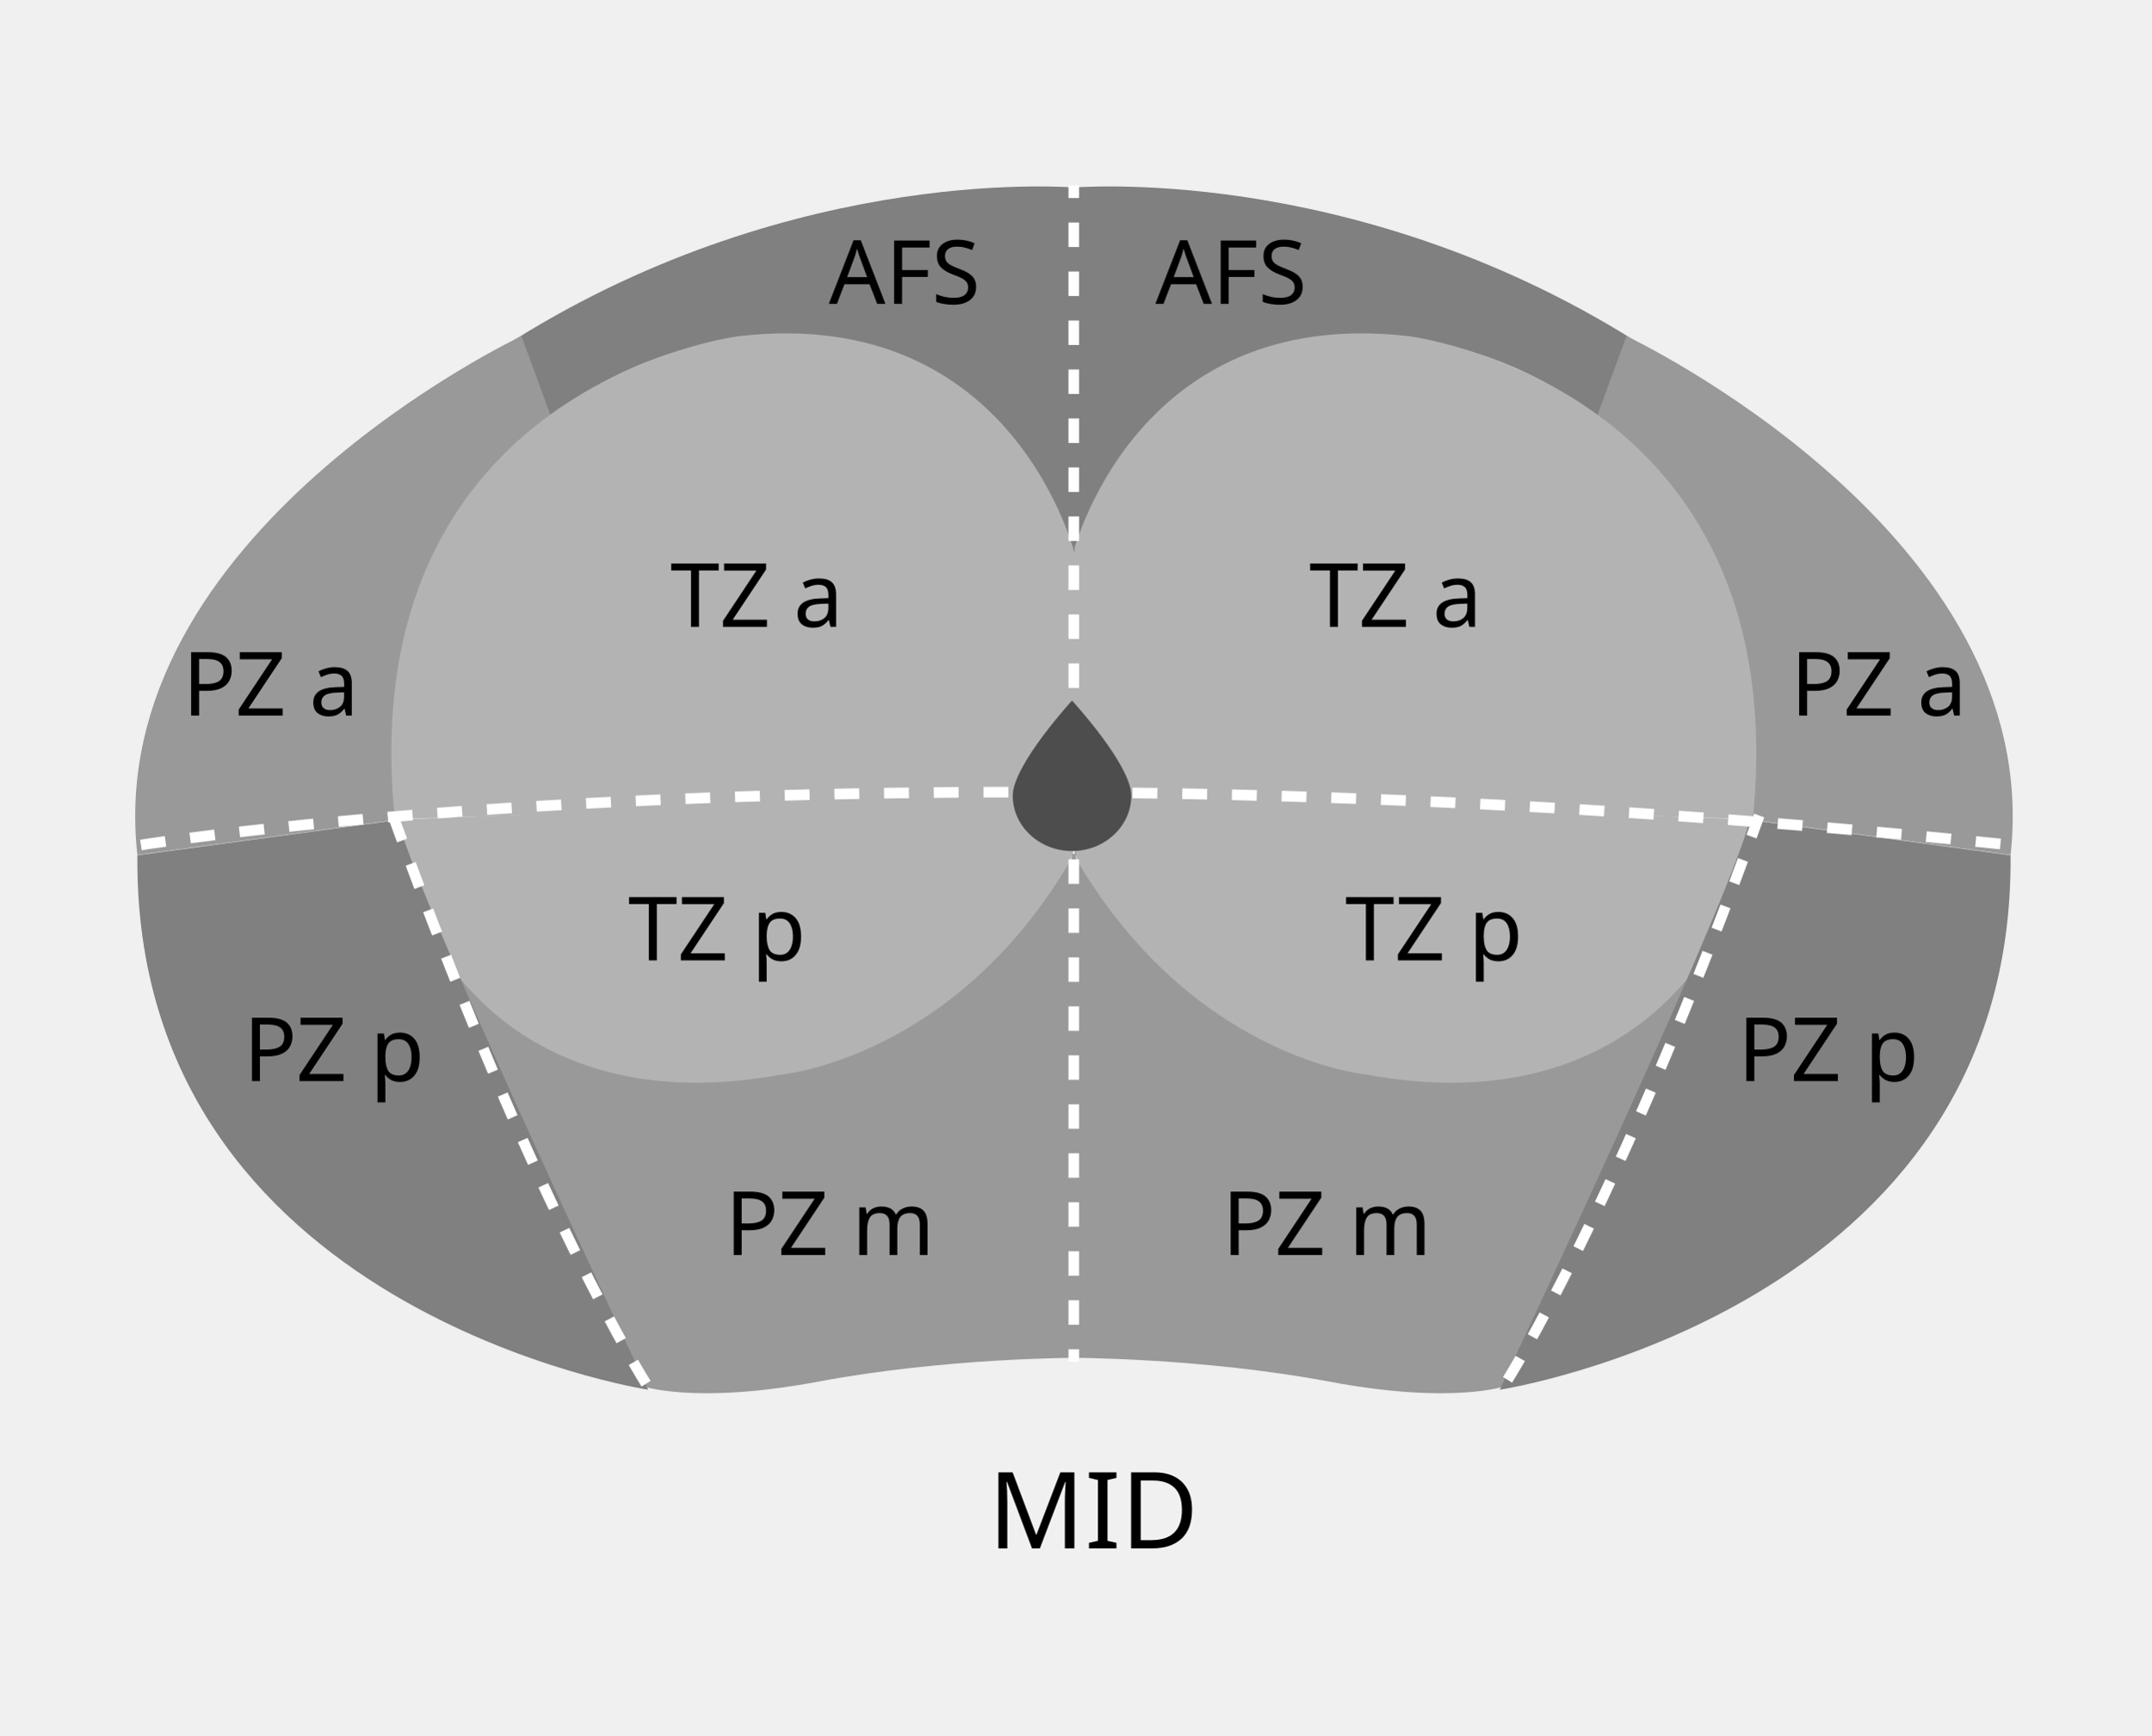
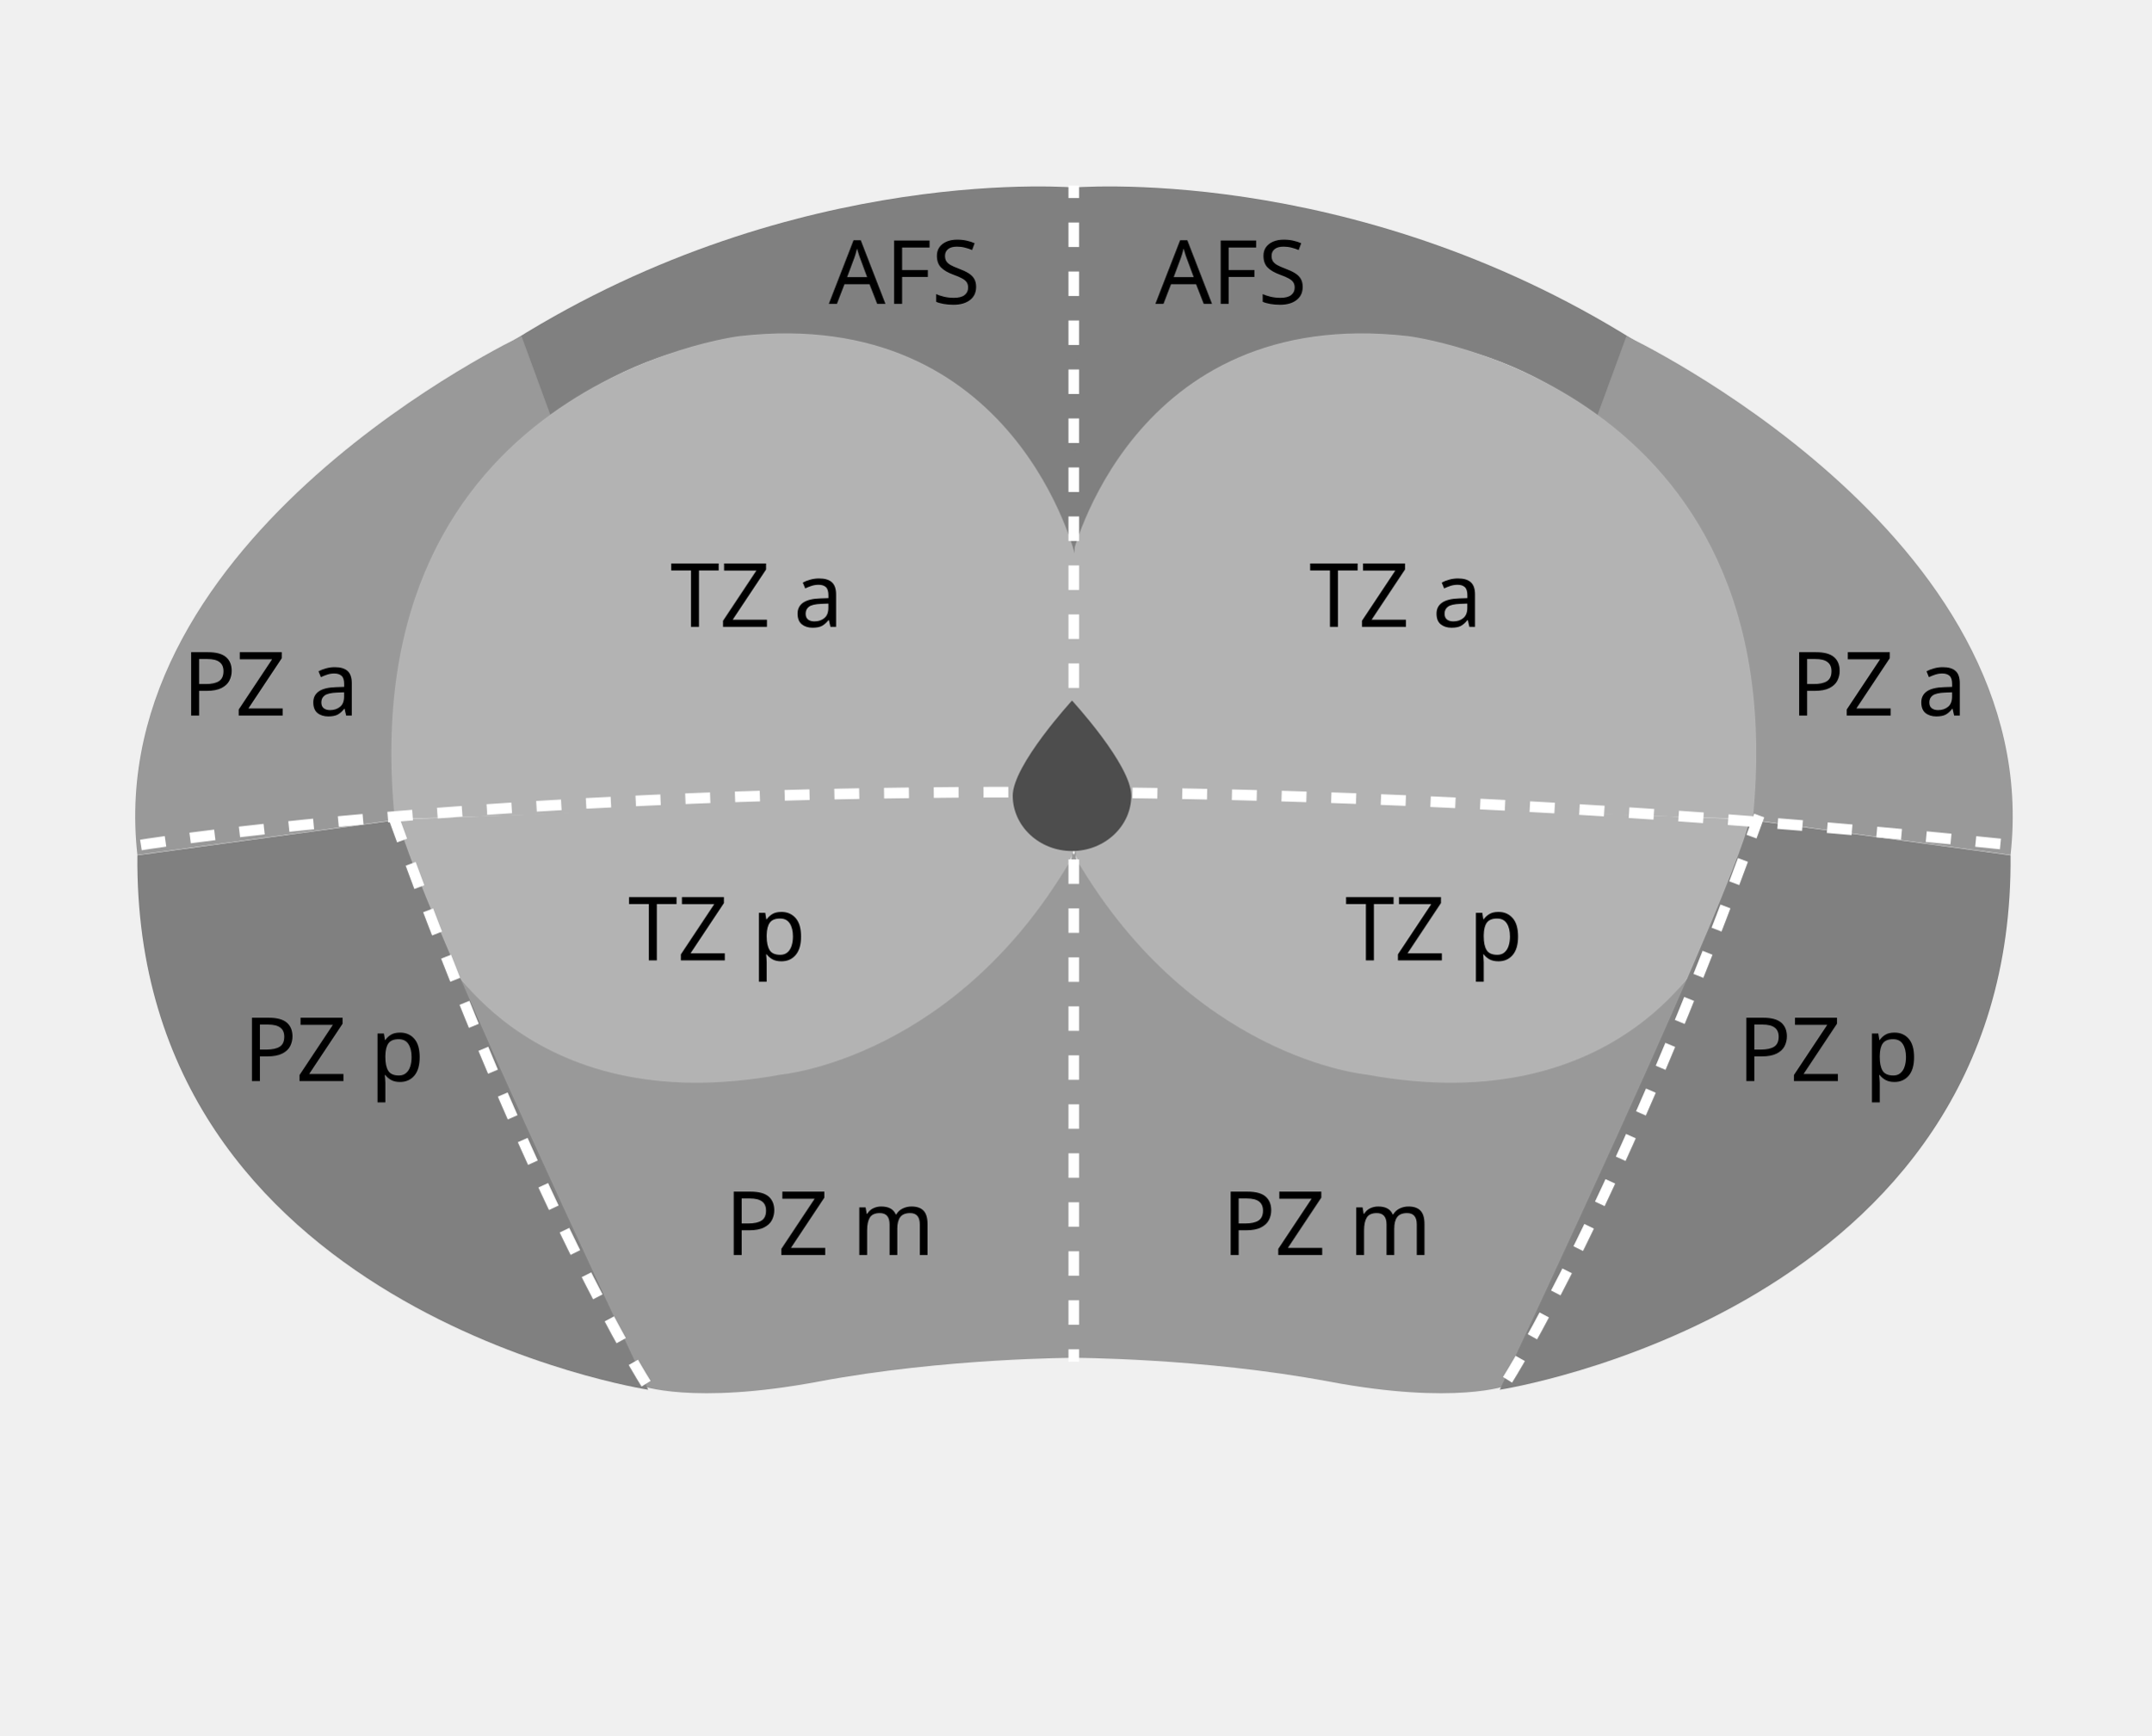
<svg xmlns="http://www.w3.org/2000/svg" version="1.1" x="0px" y="0px" viewBox="0 0 606 489" style="enable-background:new 0 0 606 489;" xml:space="preserve">
  <style type="text/css">
- 	.st0{fill:#CCCCCC;}
+ 	.st0{fill:#CCCCCC;cursor: pointer;}
	.st1{fill:#4D4D4D;}
- 	.st2{opacity:0.5;fill:none;stroke:#000000;stroke-miterlimit:10;}
- 	.st3{fill:#B3B3B3;}
- 	.st4{fill:#808080;}
- 	.st5{fill:#999999;}
- 	.st6{fill:#8C8C8C;}
- 	.st7{fill:none;stroke:#FFFFFF;stroke-width:3;stroke-miterlimit:10;}
- 	.st8{fill:none;stroke:#FFFFFF;stroke-width:3;stroke-miterlimit:10;stroke-dasharray:6.939,6.939;}
- 	.st9{fill:none;stroke:#FFFFFF;stroke-width:3;stroke-miterlimit:10;stroke-dasharray:7;}
- 	.st10{fill:none;stroke:#FFFFFF;stroke-width:3;stroke-miterlimit:10;stroke-dasharray:6.902,6.902;}
- 	.st11{fill:none;}
+ 	.st2{opacity:0.5;fill:none;stroke:#000000;stroke-miterlimit:10;cursor: pointer;}
+ 	.st3{fill:#B3B3B3;cursor: pointer;}
+ 	.st4{fill:#808080;cursor: pointer;}
+ 	.st5{fill:#999999;cursor: pointer;}
+ 	.st6{fill:#8C8C8C;cursor: pointer;}
+ 	.st7{fill:none;stroke:#FFFFFF;stroke-width:3;stroke-miterlimit:10;cursor: pointer;}
+ 	.st8{fill:none;stroke:#FFFFFF;stroke-width:3;stroke-miterlimit:10;stroke-dasharray:6.939,6.939;cursor: pointer;}
+ 	.st9{fill:none;stroke:#FFFFFF;stroke-width:3;stroke-miterlimit:10;stroke-dasharray:7;cursor: pointer;}
+ 	.st10{fill:none;stroke:#FFFFFF;stroke-width:3;stroke-miterlimit:10;stroke-dasharray:6.902,6.902;cursor: pointer;}
+ 	.st11{fill:none;cursor: pointer;}
	.st12{font-family:'MyriadPro-Regular';}
	.st13{font-size:30px;}
- 	.st14{font-family:'MyriadPro-Bold';}
- 	.st15{font-size:25px;}
+ 	.st14{font-family:'MyriadPro-Bold';cursor: pointer;}
+ 	.st15{font-size:25px;cursor: pointer;}

- 	.colorHovered{fill:#e5e5e5}
- 	.colorSelected{fill:#33cccc !important}
+ 	.colorHovered{fill:#e5e5e5;cursor: pointer;}
+ 	.colorSelected{fill:#33cccc !important;cursor: pointer;}
</style>
  <g id="_x31_">
</g>
  <g id="_x32_">
    <path class="st4" id="AFSmidrechts" d="M301.4,52.9c0,0,78.7-7.3,159,43l-9.5,22.9c0,0-40.2-39.1-102.7-16.7c0,0-45.7,21.2-45.7,67L301.4,52.9z" />
    <path class="st5" id="PZamidrechts" d="M458.2,94.7c0,0,118.3,55.8,108.2,146.2l-73.6-10c0,0,13.9-68.6-43-113.3L458.2,94.7z" />
    <path class="st3" id="TZpmidrechts" d="M492.7,230.9c0,0-5.6,90.4-111.6,72.5c0,0-63.6-15.6-79.2-65.8c0,0,17.9,0,15.6-13.4L492.7,230.9z" />
    <path class="st5" id="PZmmiderechts" d="M301.9,239.8v142.8c0,0,36.8,0,72.5,6.7s50.2,1.1,50.2,1.1l56.9-123.9c0,0-24,49.7-96.5,36.3   C385.1,302.8,334.9,298.4,301.9,239.8z" />
    <path class="st4" id="PZpmidrechts" d="M422.5,391.6c0,0,145.1-22.3,143.9-150.6l-73.6-10C492.7,230.9,495.5,235.9,422.5,391.6z" />
    <path class="st3" id="TZamidrechts" d="M301.9,198.5v-41.3c0,0,16.7-71.4,94.8-62.5c0,0,109.4,13.4,97.1,136.1l-176.3-5.6   C317.6,225.3,322.6,220.3,301.9,198.5z" />
    <path class="st4" id="AFSmidlinks" d="M303.7,52.9c0,0-78.7-7.3-159,43l9.5,22.9c0,0,40.2-39.1,102.7-16.7c0,0,45.7,21.2,45.7,67L303.7,52.9z" />
    <path class="st5" id="PZamidlinks" d="M146.9,94.7c0,0-118.3,55.8-108.2,146.2l73.6-10c0,0-13.9-68.6,43-113.3L146.9,94.7z" />
    <path class="st3" id="TZpmidlinks" d="M112.3,230.9c0,0,5.6,90.4,111.6,72.5c0,0,63.6-15.6,79.2-65.8c0,0-17.9,0-15.6-13.4L112.3,230.9z" />
    <path class="st5" id="PZmmidlinks" d="M303.1,239.8v142.8c0,0-36.8,0-72.5,6.7s-50.2,1.1-50.2,1.1l-56.9-123.9c0,0,24,49.7,96.5,36.3   C220,302.8,270.2,298.4,303.1,239.8z" />
    <path class="st4" id="PZpmidlinks" d="M182.6,391.6c0,0-145.1-22.3-143.9-150.6l73.6-10C112.3,230.9,109.5,235.9,182.6,391.6z" />
    <path class="st3" id="TZamidlinks" d="M303.1,198.5v-41.3c0,0-16.7-71.4-94.8-62.5c0,0-109.4,13.4-97.1,136.1l176.3-5.6   C287.5,225.3,282.5,220.3,303.1,198.5z" />
    <path class="st9" d="M182,389.9c0,0-31.2-49.1-70.9-159" />
    <path class="st9" d="M424.7,388.8c0,0,31.2-49.1,70.9-159" />
    <g>
      <g>
        <line class="st7" x1="302.5" y1="52.3" x2="302.5" y2="55.8" />
        <line class="st10" x1="302.5" y1="62.7" x2="302.5" y2="376.8" />
        <line class="st7" x1="302.5" y1="380.2" x2="302.5" y2="383.7" />
      </g>
    </g>
    <path class="st9" d="M39.7,238.1c0,0,203.9-33.5,526.7,0" />
    <path class="st1" d="M318.7,224.2c0,8.6-7.5,15.6-16.7,15.6s-16.7-7-16.7-15.6s16.7-26.8,16.7-26.8S318.7,215.5,318.7,224.2z" />
  </g>
-   <g id="_x33_">
-     <rect x="236" y="415" class="st11" width="136" height="40" />
-     <text transform="matrix(1 0 0 1 278.3652 436.2998)" class="st12 st13">MID</text>
-   </g>
  <g id="Beschriftung">
    <text transform="matrix(1 0 0 1 233.4854 85.6221)" class="st14 st15">AFS</text>
    <text transform="matrix(1 0 0 1 188.835 176.6221)" class="st14 st15">TZ a</text>
    <text transform="matrix(1 0 0 1 176.96 270.6221)" class="st14 st15">TZ p</text>
    <text transform="matrix(1 0 0 1 489.5479 304.6221)" class="st14 st15">PZ p</text>
    <text transform="matrix(1 0 0 1 68.5479 304.6221)" class="st14 st15">PZ p</text>
    <text transform="matrix(1 0 0 1 51.4229 201.6221)" class="st14 st15">PZ a</text>
    <text transform="matrix(1 0 0 1 504.4229 201.6221)" class="st14 st15">PZ a</text>
    <text transform="matrix(1 0 0 1 378.96 270.6221)" class="st14 st15">TZ p</text>
    <text transform="matrix(1 0 0 1 368.835 176.6221)" class="st14 st15">TZ a</text>
    <text transform="matrix(1 0 0 1 204.2725 353.6221)" class="st14 st15">PZ m</text>
    <text transform="matrix(1 0 0 1 344.2725 353.6221)" class="st14 st15">PZ m</text>
    <text transform="matrix(1 0 0 1 325.4854 85.6221)" class="st14 st15">AFS</text>
  </g>
</svg>
